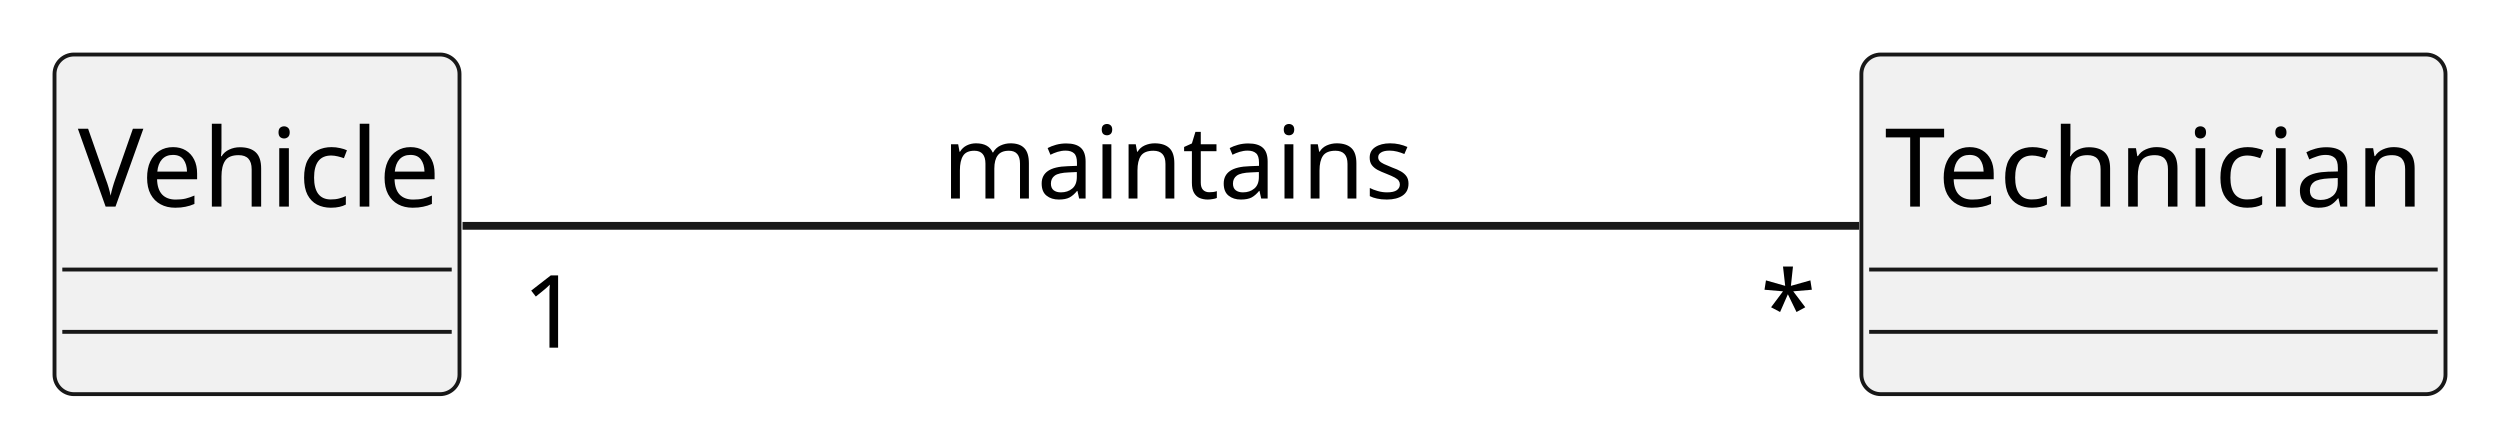
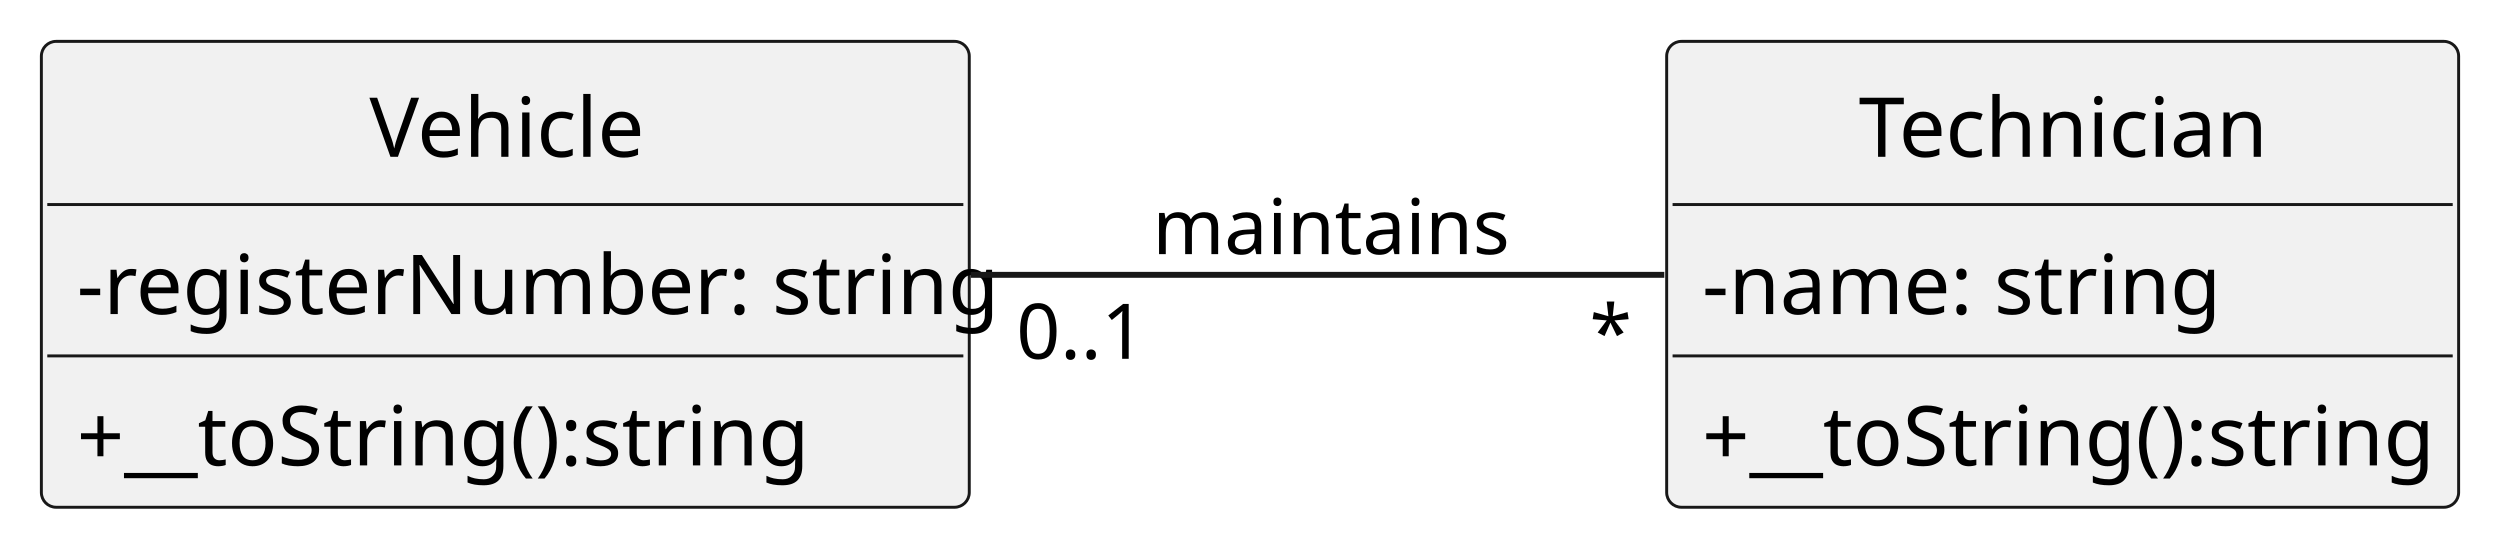
- <svg xmlns="http://www.w3.org/2000/svg" contentStyleType="text/css" height="57px" preserveAspectRatio="none" style="width:321px;height:57px;background:#FFFFFF;" version="1.1" viewBox="0 0 321 57" width="321px" zoomAndPan="magnify">
+ <svg xmlns="http://www.w3.org/2000/svg" contentStyleType="text/css" height="92px" preserveAspectRatio="none" style="width:423px;height:92px;background:#FFFFFF;" version="1.1" viewBox="0 0 423 92" width="423px" zoomAndPan="magnify">
  <defs />
  <g>
    <g id="elem_Vehicle">
-       <rect fill="#F1F1F1" height="43.609" id="Vehicle" rx="2.5" ry="2.5" style="stroke:#181818;stroke-width:0.5;" width="52" x="7" y="7" />
-       <text fill="#000000" font-family="sans-serif" font-size="14" lengthAdjust="spacing" textLength="46" x="10" y="26.533">Vehicle</text>
-       <line style="stroke:#181818;stroke-width:0.5;" x1="8" x2="58" y1="34.609" y2="34.609" />
-       <line style="stroke:#181818;stroke-width:0.5;" x1="8" x2="58" y1="42.609" y2="42.609" />
+       <rect codeLine="4" fill="#F1F1F1" height="78.828" id="Vehicle" rx="2.5" ry="2.5" style="stroke:#181818;stroke-width:0.5;" width="157" x="7" y="7" />
+       <text fill="#000000" font-family="sans-serif" font-size="14" lengthAdjust="spacing" textLength="46" x="62.5" y="26.533">Vehicle</text>
+       <line style="stroke:#181818;stroke-width:0.5;" x1="8" x2="163" y1="34.609" y2="34.609" />
+       <text fill="#000000" font-family="sans-serif" font-size="14" lengthAdjust="spacing" textLength="145" x="13" y="53.143">-registerNumber: string</text>
+       <line style="stroke:#181818;stroke-width:0.5;" x1="8" x2="163" y1="60.219" y2="60.219" />
+       <text fill="#000000" font-family="sans-serif" font-size="14" lengthAdjust="spacing" textLength="122" x="13" y="78.752">+__toString():string</text>
    </g>
    <g id="elem_Technician">
-       <rect fill="#F1F1F1" height="43.609" id="Technician" rx="2.5" ry="2.5" style="stroke:#181818;stroke-width:0.5;" width="75" x="239" y="7" />
-       <text fill="#000000" font-family="sans-serif" font-size="14" lengthAdjust="spacing" textLength="69" x="242" y="26.533">Technician</text>
-       <line style="stroke:#181818;stroke-width:0.5;" x1="240" x2="313" y1="34.609" y2="34.609" />
-       <line style="stroke:#181818;stroke-width:0.5;" x1="240" x2="313" y1="42.609" y2="42.609" />
+       <rect codeLine="9" fill="#F1F1F1" height="78.828" id="Technician" rx="2.5" ry="2.5" style="stroke:#181818;stroke-width:0.5;" width="134" x="282" y="7" />
+       <text fill="#000000" font-family="sans-serif" font-size="14" lengthAdjust="spacing" textLength="69" x="314.5" y="26.533">Technician</text>
+       <line style="stroke:#181818;stroke-width:0.5;" x1="283" x2="415" y1="34.609" y2="34.609" />
+       <text fill="#000000" font-family="sans-serif" font-size="14" lengthAdjust="spacing" textLength="83" x="288" y="53.143">-name: string</text>
+       <line style="stroke:#181818;stroke-width:0.5;" x1="283" x2="415" y1="60.219" y2="60.219" />
+       <text fill="#000000" font-family="sans-serif" font-size="14" lengthAdjust="spacing" textLength="122" x="288" y="78.752">+__toString():string</text>
    </g>
    <g id="link_Vehicle_Technician">
-       <path codeLine="5" d="M59.39,29 C102.26,29 189.16,29 238.71,29 " fill="none" id="Vehicle-Technician" style="stroke:#181818;stroke-width:1.0;" />
-       <text fill="#000000" font-family="sans-serif" font-size="13" lengthAdjust="spacing" textLength="56" x="121" y="25.495">maintains</text>
-       <text fill="#000000" font-family="sans-serif" font-size="13" lengthAdjust="spacing" textLength="7" x="67.049" y="44.64">1</text>
-       <text fill="#000000" font-family="sans-serif" font-size="13" lengthAdjust="spacing" textLength="5" x="226.03" y="44.091">*</text>
+       <path codeLine="14" d="M164.25,46.5 C201.59,46.5 245.87,46.5 281.6,46.5 " fill="none" id="Vehicle-Technician" style="stroke:#181818;stroke-width:1.0;" />
+       <text fill="#000000" font-family="sans-serif" font-size="13" lengthAdjust="spacing" textLength="56" x="195" y="42.995">maintains</text>
+       <text fill="#000000" font-family="sans-serif" font-size="13" lengthAdjust="spacing" textLength="22" x="171.963" y="60.705">0..1</text>
+       <text fill="#000000" font-family="sans-serif" font-size="13" lengthAdjust="spacing" textLength="5" x="268.955" y="60.899">*</text>
    </g>
  </g>
</svg>
